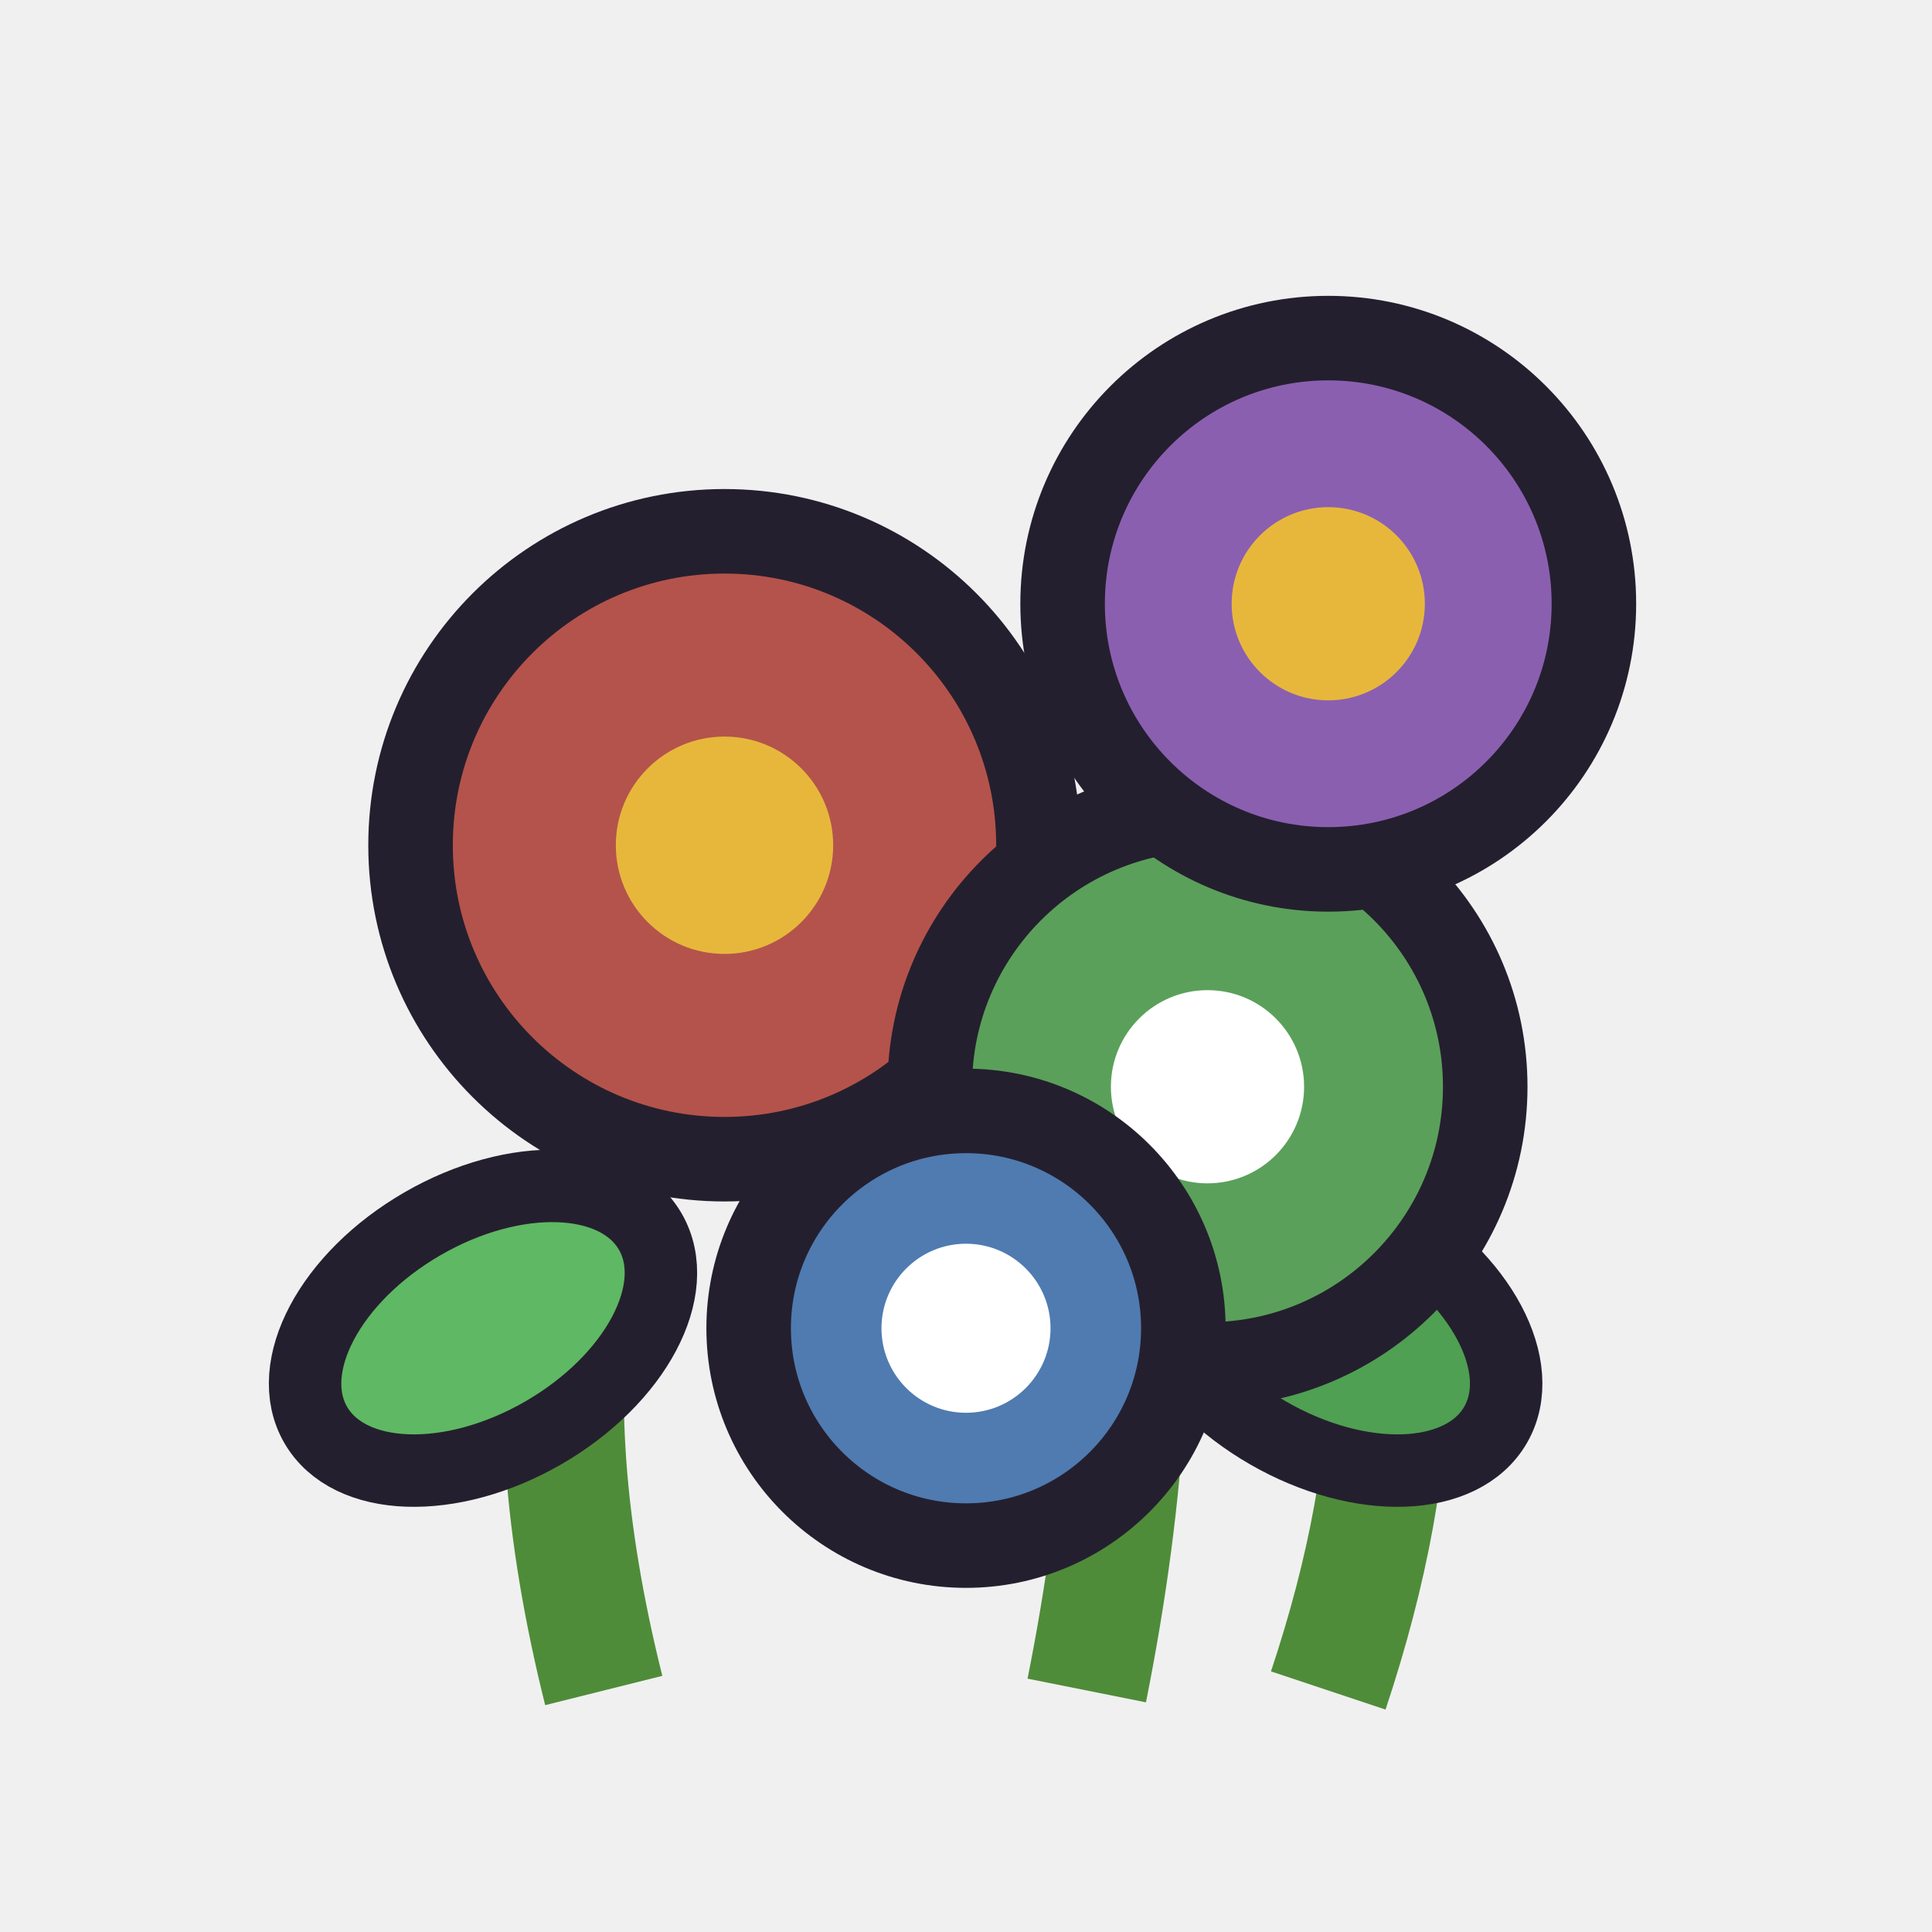
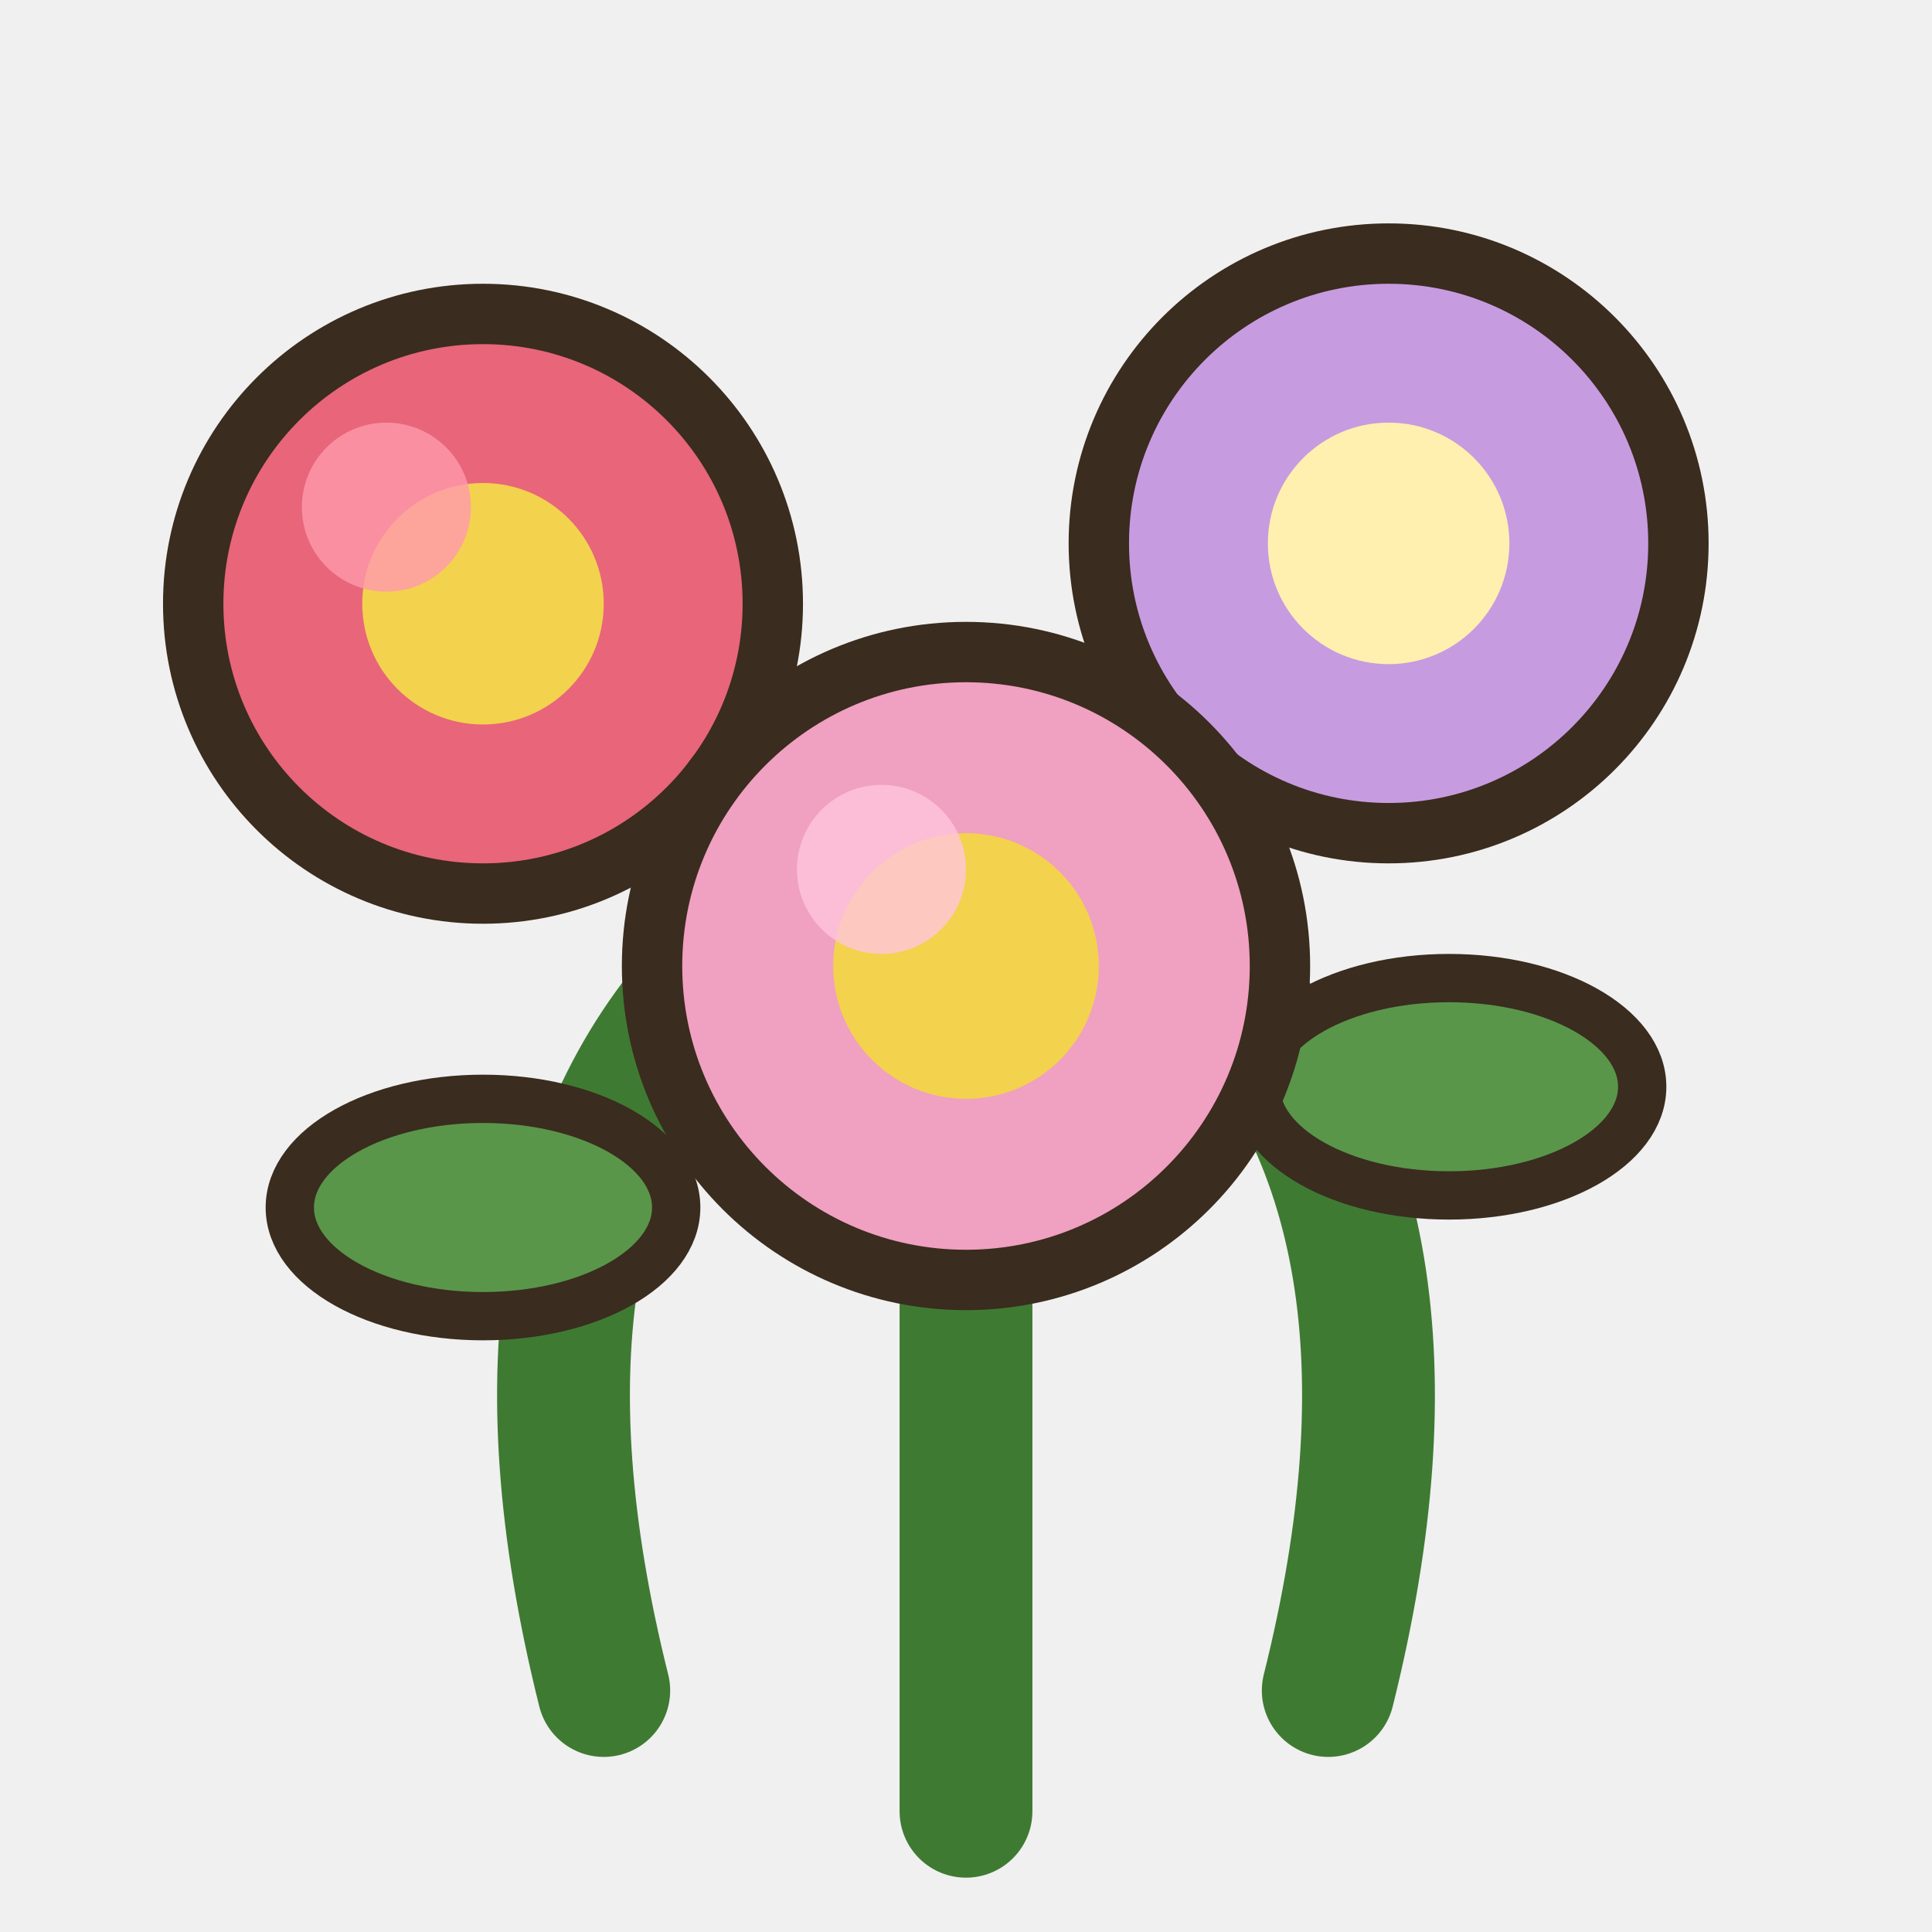
<svg xmlns="http://www.w3.org/2000/svg" width="16" height="16" viewBox="0 0 16 16">
-   <path d="M5 14 Q4 10 6 8" fill="none" stroke="#4f8c39" stroke-width="1" />
-   <path d="M9 14 Q10 9 8 6" fill="none" stroke="#4f8c39" stroke-width="1" />
-   <path d="M11 14 Q12 11 11 9" fill="none" stroke="#4f8c39" stroke-width="1" />
-   <ellipse cx="4" cy="11" rx="1.6" ry="1" fill="#5fb863" stroke="#241f2e" stroke-width="0.6" transform="rotate(-30 4 11)" />
-   <ellipse cx="11" cy="11" rx="1.6" ry="1" fill="#4fa052" stroke="#241f2e" stroke-width="0.6" transform="rotate(30 11 11)" />
-   <circle cx="6" cy="7" r="2.6" fill="#b4534b" stroke="#241f2e" stroke-width="0.7" />
-   <circle cx="6" cy="7" r="0.9" fill="#e7b73c" />
-   <circle cx="10" cy="9" r="2.3" fill="#5aa05a" stroke="#241f2e" stroke-width="0.7" />
-   <circle cx="10" cy="9" r="0.8" fill="#ffffff" />
-   <circle cx="11" cy="5" r="2.2" fill="#8a5fb0" stroke="#241f2e" stroke-width="0.7" />
-   <circle cx="11" cy="5" r="0.8" fill="#e7b73c" />
-   <circle cx="8" cy="11" r="1.8" fill="#4f7bb0" stroke="#241f2e" stroke-width="0.7" />
-   <circle cx="8" cy="11" r="0.7" fill="#ffffff" />
+   <path d="M5 14 q-1 -4 1 -6" stroke="#3f7a33" stroke-width="1.1" fill="none" stroke-linecap="round" />
+   <path d="M11 14 q1 -4 -1 -6" stroke="#3f7a33" stroke-width="1.1" fill="none" stroke-linecap="round" />
+   <path d="M8 15 V8" stroke="#3f7a33" stroke-width="1.1" fill="none" stroke-linecap="round" />
+   <ellipse cx="4" cy="10" rx="1.6" ry="0.9" fill="#59964a" stroke="#3a2c1e" stroke-width="0.4" />
+   <ellipse cx="12" cy="9" rx="1.6" ry="0.9" fill="#59964a" stroke="#3a2c1e" stroke-width="0.4" />
+   <circle cx="4" cy="5" r="2.4" fill="#e8657a" stroke="#3a2c1e" stroke-width="0.5" />
+   <circle cx="4" cy="5" r="1" fill="#f3d24e" />
+   <circle cx="11.5" cy="4.5" r="2.4" fill="#c79be0" stroke="#3a2c1e" stroke-width="0.5" />
+   <circle cx="11.5" cy="4.5" r="1" fill="#fff0b0" />
+   <circle cx="8" cy="8" r="2.6" fill="#f0a0c0" stroke="#3a2c1e" stroke-width="0.5" />
+   <circle cx="8" cy="8" r="1.1" fill="#f3d24e" />
+   <circle cx="3.2" cy="4.2" r="0.7" fill="#ff9aac" opacity="0.8" />
+   <circle cx="7.3" cy="7.2" r="0.7" fill="#ffc6dc" opacity="0.8" />
</svg>
